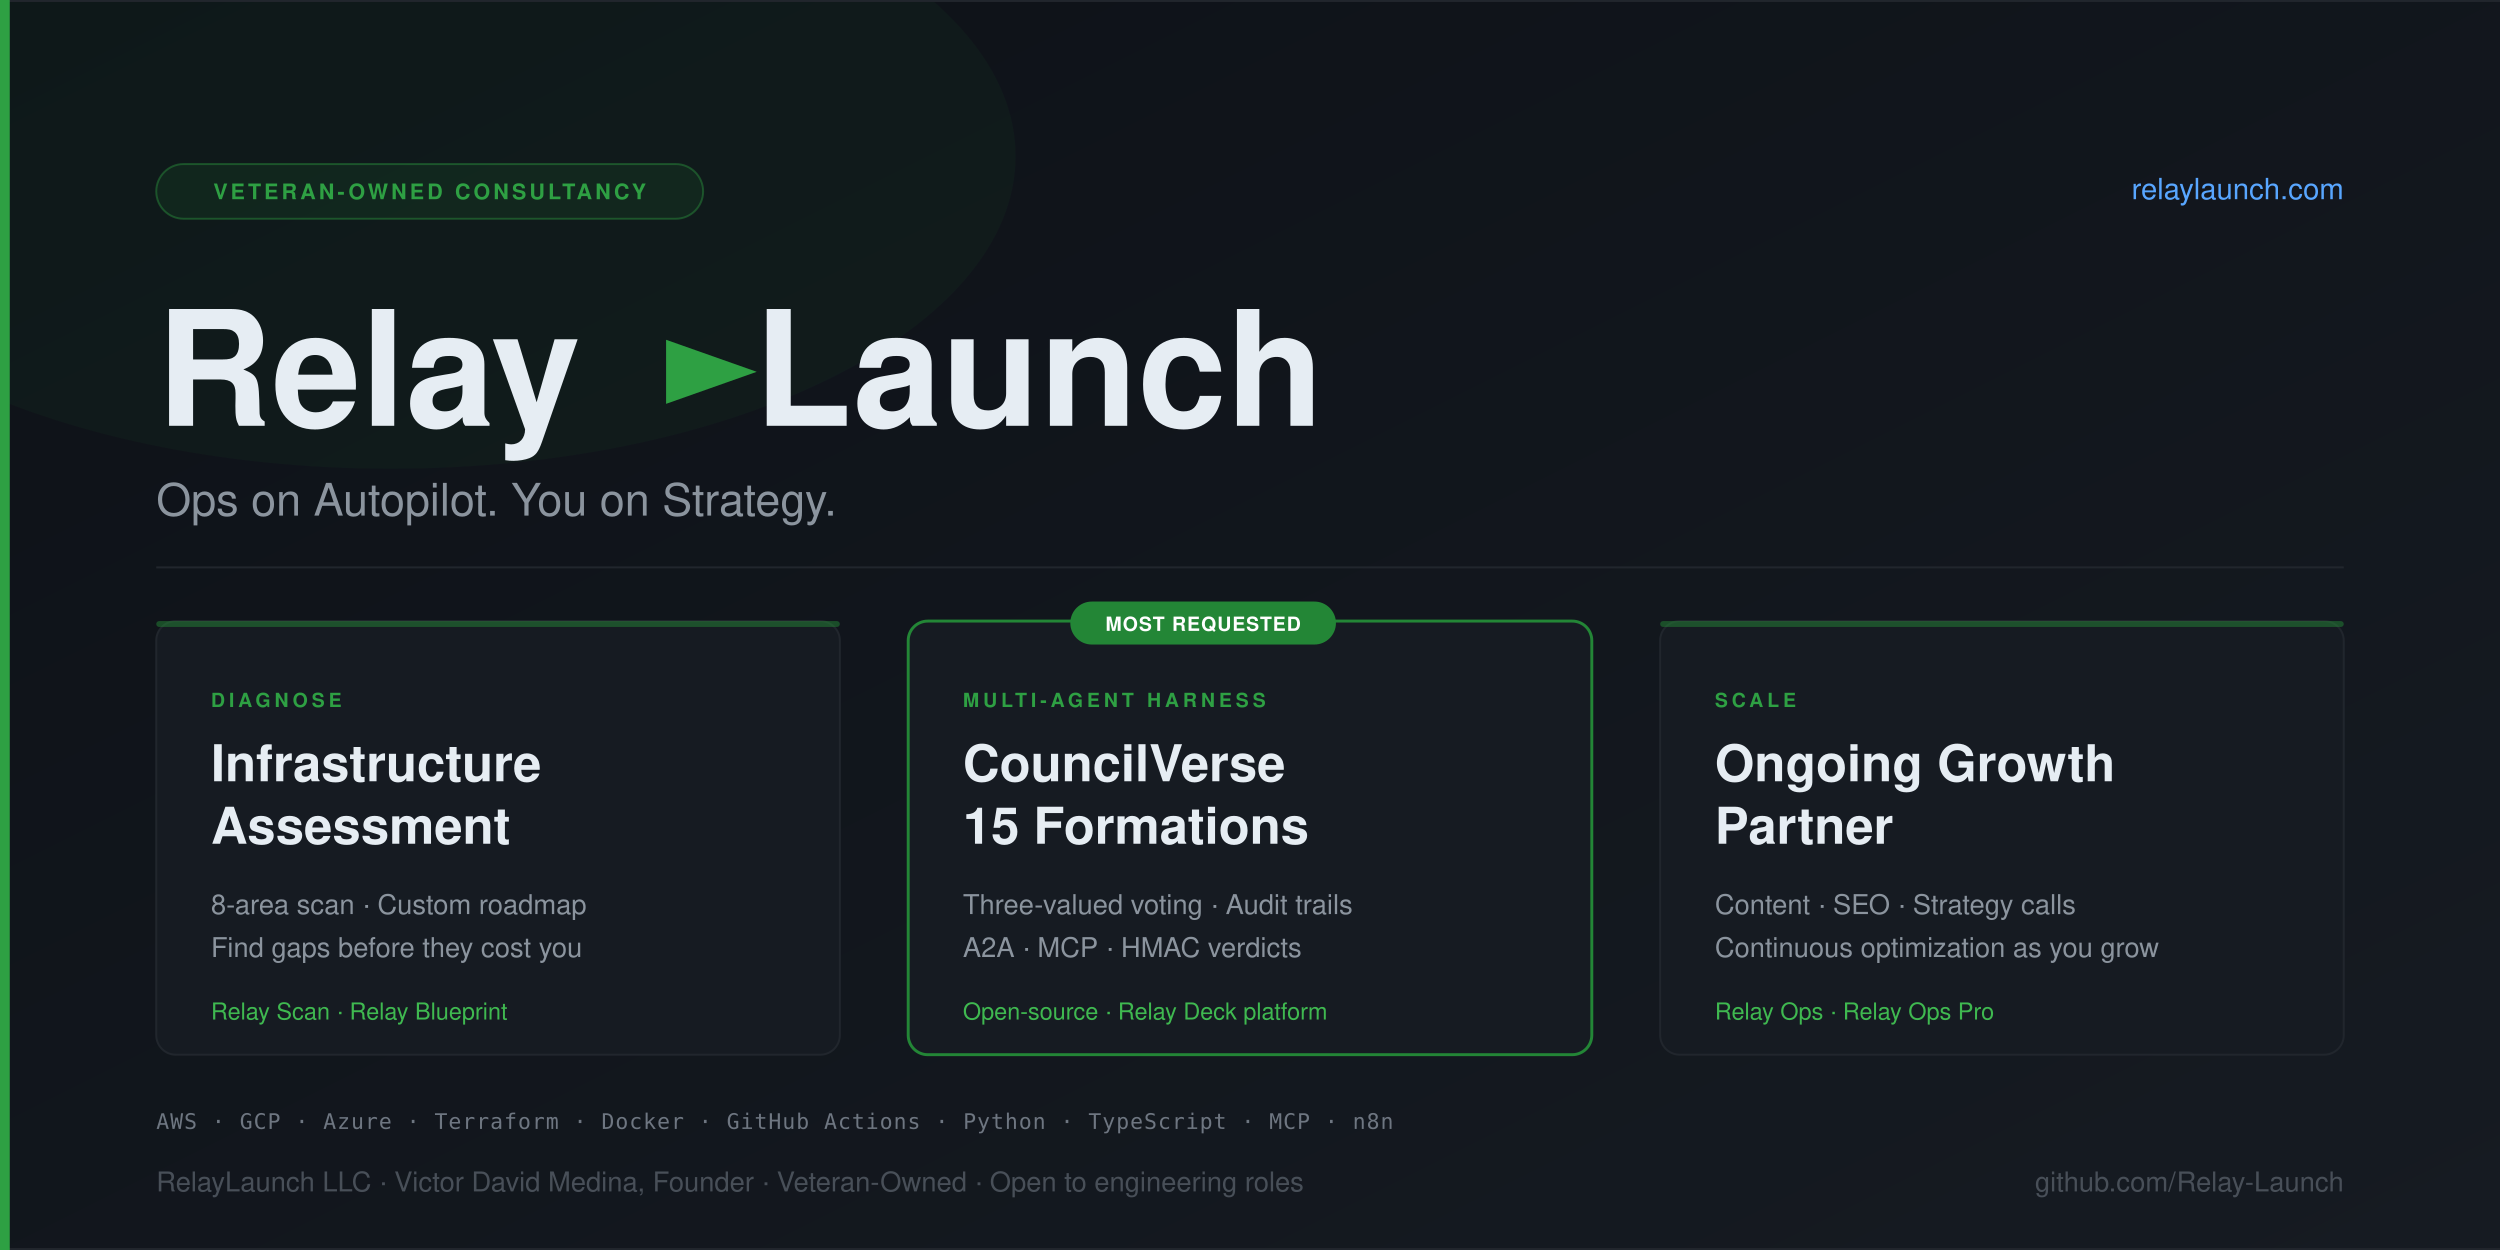
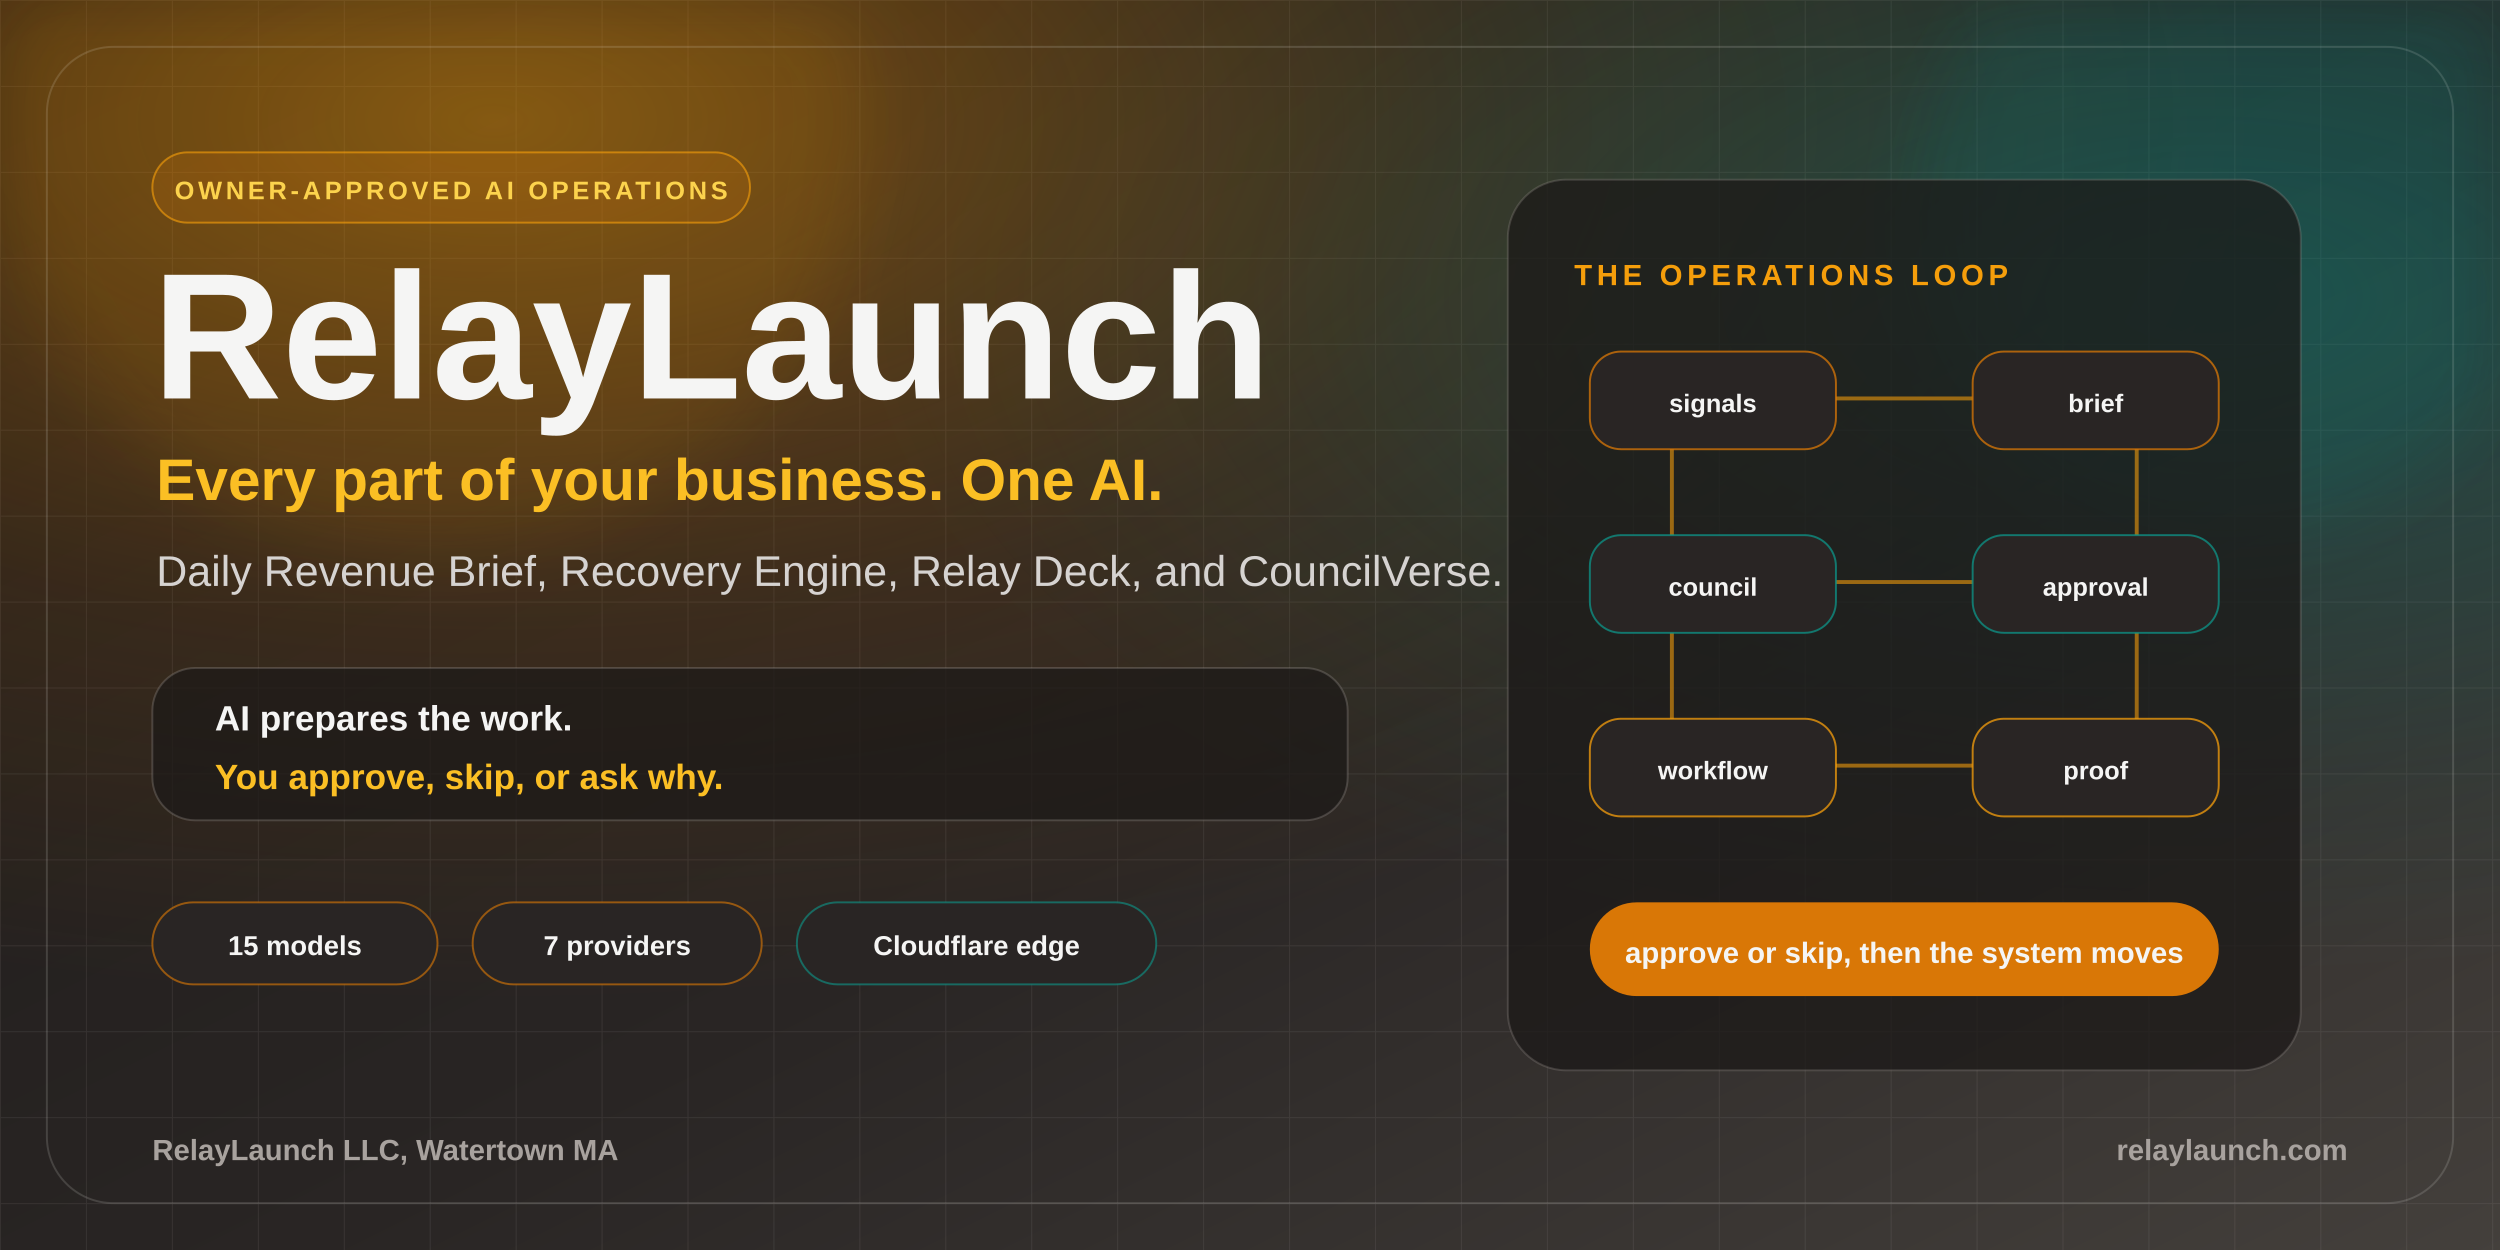
- <svg xmlns="http://www.w3.org/2000/svg" width="1280" height="640" viewBox="0 0 1280 640">
+ <svg xmlns="http://www.w3.org/2000/svg" width="1280" height="640" viewBox="0 0 1280 640" role="img" aria-labelledby="title desc">
  <defs>
-     <linearGradient id="bg" x1="0%" y1="0%" x2="100%" y2="100%">
-       <stop offset="0%" stop-color="#0d1117" />
-       <stop offset="100%" stop-color="#161b22" />
+     <linearGradient id="bg" x1="0" y1="0" x2="1" y2="1">
+       <stop offset="0%" stop-color="#1C1917" />
+       <stop offset="56%" stop-color="#292524" />
+       <stop offset="100%" stop-color="#44403C" />
    </linearGradient>
-     <linearGradient id="accentFade" x1="0%" y1="0%" x2="100%" y2="0%">
-       <stop offset="0%" stop-color="#238636" stop-opacity="0.25" />
-       <stop offset="100%" stop-color="#238636" stop-opacity="0" />
-     </linearGradient>
+     <radialGradient id="gold" cx="20%" cy="10%" r="70%">
+       <stop offset="0%" stop-color="#F59E0B" stop-opacity="0.42" />
+       <stop offset="58%" stop-color="#D97706" stop-opacity="0.12" />
+       <stop offset="100%" stop-color="#D97706" stop-opacity="0" />
+     </radialGradient>
+     <radialGradient id="trust" cx="88%" cy="24%" r="54%">
+       <stop offset="0%" stop-color="#0D9488" stop-opacity="0.34" />
+       <stop offset="70%" stop-color="#0D9488" stop-opacity="0.07" />
+       <stop offset="100%" stop-color="#0D9488" stop-opacity="0" />
+     </radialGradient>
+     <pattern id="grid" width="44" height="44" patternUnits="userSpaceOnUse">
+       <path d="M44 0H0V44" fill="none" stroke="#A8A29E" stroke-width="1" stroke-opacity="0.12" />
+     </pattern>
+     <filter id="blur" x="-20%" y="-20%" width="140%" height="140%">
+       <feGaussianBlur stdDeviation="18" />
+     </filter>
  </defs>
  <rect width="1280" height="640" fill="url(#bg)" />
-   <ellipse cx="200" cy="80" rx="320" ry="160" fill="#238636" fill-opacity="0.06" />
-   <rect x="0" y="0" width="1280" height="1" fill="#21262d" />
-   <rect x="0" y="639" width="1280" height="1" fill="#21262d" />
-   <rect x="0" y="0" width="5" height="640" fill="#2ea043" />
-   <rect x="80" y="290" width="1120" height="1" fill="#21262d" />
-   <rect x="80" y="84" width="280" height="28" rx="14" fill="rgba(35,134,54,0.12)" stroke="rgba(46,160,67,0.4)" stroke-width="1" />
-   <text x="220" y="102" text-anchor="middle" font-family="-apple-system, BlinkMacSystemFont, 'Segoe UI', Helvetica, Arial, sans-serif" font-size="11" font-weight="700" fill="#2ea043" letter-spacing="1.6">VETERAN-OWNED CONSULTANCY</text>
-   <text x="80" y="218" font-family="-apple-system, BlinkMacSystemFont, 'Segoe UI', Helvetica, Arial, sans-serif" font-size="82" font-weight="800" fill="#e6edf3">Relay</text>
-   <text x="322" y="218" font-family="-apple-system, BlinkMacSystemFont, 'Segoe UI', Helvetica, Arial, sans-serif" font-size="82" font-weight="800" fill="#2ea043">►</text>
-   <text x="386" y="218" font-family="-apple-system, BlinkMacSystemFont, 'Segoe UI', Helvetica, Arial, sans-serif" font-size="82" font-weight="800" fill="#e6edf3">Launch</text>
-   <text x="80" y="264" font-family="-apple-system, BlinkMacSystemFont, 'Segoe UI', Helvetica, Arial, sans-serif" font-size="23" fill="#8b949e">Ops on Autopilot. You on Strategy.</text>
-   <text x="1200" y="102" text-anchor="end" font-family="-apple-system, BlinkMacSystemFont, 'Segoe UI', Helvetica, Arial, sans-serif" font-size="15" fill="#58a6ff">relaylaunch.com</text>
-   <rect x="80" y="318" width="350" height="222" rx="10" fill="#161b22" stroke="#21262d" stroke-width="1" />
-   <rect x="80" y="318" width="350" height="3" rx="1.5" fill="#238636" opacity="0.5" />
-   <text x="108" y="362" font-family="-apple-system, BlinkMacSystemFont, 'Segoe UI', Helvetica, Arial, sans-serif" font-size="10" font-weight="700" fill="#2ea043" letter-spacing="2">DIAGNOSE</text>
-   <text x="108" y="400" font-family="-apple-system, BlinkMacSystemFont, 'Segoe UI', Helvetica, Arial, sans-serif" font-size="26" font-weight="700" fill="#e6edf3">Infrastructure</text>
-   <text x="108" y="432" font-family="-apple-system, BlinkMacSystemFont, 'Segoe UI', Helvetica, Arial, sans-serif" font-size="26" font-weight="700" fill="#e6edf3">Assessment</text>
-   <text x="108" y="468" font-family="-apple-system, BlinkMacSystemFont, 'Segoe UI', Helvetica, Arial, sans-serif" font-size="14" fill="#8b949e">8-area scan · Custom roadmap</text>
-   <text x="108" y="490" font-family="-apple-system, BlinkMacSystemFont, 'Segoe UI', Helvetica, Arial, sans-serif" font-size="14" fill="#8b949e">Find gaps before they cost you</text>
-   <text x="108" y="522" font-family="-apple-system, BlinkMacSystemFont, 'Segoe UI', Helvetica, Arial, sans-serif" font-size="12" fill="#3fb950">Relay Scan · Relay Blueprint</text>
-   <rect x="465" y="318" width="350" height="222" rx="10" fill="#161b22" stroke="#238636" stroke-width="1.5" />
-   <rect x="548" y="308" width="136" height="22" rx="11" fill="#238636" />
-   <text x="616" y="323" text-anchor="middle" font-family="-apple-system, BlinkMacSystemFont, 'Segoe UI', Helvetica, Arial, sans-serif" font-size="10" font-weight="700" fill="#ffffff" letter-spacing="0.5">MOST REQUESTED</text>
-   <text x="493" y="362" font-family="-apple-system, BlinkMacSystemFont, 'Segoe UI', Helvetica, Arial, sans-serif" font-size="10" font-weight="700" fill="#2ea043" letter-spacing="2">MULTI-AGENT HARNESS</text>
-   <text x="493" y="400" font-family="-apple-system, BlinkMacSystemFont, 'Segoe UI', Helvetica, Arial, sans-serif" font-size="26" font-weight="700" fill="#e6edf3">CouncilVerse</text>
-   <text x="493" y="432" font-family="-apple-system, BlinkMacSystemFont, 'Segoe UI', Helvetica, Arial, sans-serif" font-size="26" font-weight="700" fill="#e6edf3">15 Formations</text>
-   <text x="493" y="468" font-family="-apple-system, BlinkMacSystemFont, 'Segoe UI', Helvetica, Arial, sans-serif" font-size="14" fill="#8b949e">Three-valued voting · Audit trails</text>
-   <text x="493" y="490" font-family="-apple-system, BlinkMacSystemFont, 'Segoe UI', Helvetica, Arial, sans-serif" font-size="14" fill="#8b949e">A2A · MCP · HMAC verdicts</text>
-   <text x="493" y="522" font-family="-apple-system, BlinkMacSystemFont, 'Segoe UI', Helvetica, Arial, sans-serif" font-size="12" fill="#3fb950">Open-source · Relay Deck platform</text>
-   <rect x="850" y="318" width="350" height="222" rx="10" fill="#161b22" stroke="#21262d" stroke-width="1" />
-   <rect x="850" y="318" width="350" height="3" rx="1.5" fill="#238636" opacity="0.5" />
-   <text x="878" y="362" font-family="-apple-system, BlinkMacSystemFont, 'Segoe UI', Helvetica, Arial, sans-serif" font-size="10" font-weight="700" fill="#2ea043" letter-spacing="2">SCALE</text>
-   <text x="878" y="400" font-family="-apple-system, BlinkMacSystemFont, 'Segoe UI', Helvetica, Arial, sans-serif" font-size="26" font-weight="700" fill="#e6edf3">Ongoing Growth</text>
-   <text x="878" y="432" font-family="-apple-system, BlinkMacSystemFont, 'Segoe UI', Helvetica, Arial, sans-serif" font-size="26" font-weight="700" fill="#e6edf3">Partner</text>
-   <text x="878" y="468" font-family="-apple-system, BlinkMacSystemFont, 'Segoe UI', Helvetica, Arial, sans-serif" font-size="14" fill="#8b949e">Content · SEO · Strategy calls</text>
-   <text x="878" y="490" font-family="-apple-system, BlinkMacSystemFont, 'Segoe UI', Helvetica, Arial, sans-serif" font-size="14" fill="#8b949e">Continuous optimization as you grow</text>
-   <text x="878" y="522" font-family="-apple-system, BlinkMacSystemFont, 'Segoe UI', Helvetica, Arial, sans-serif" font-size="12" fill="#3fb950">Relay Ops · Relay Ops Pro</text>
-   <text x="80" y="578" font-family="ui-monospace, SFMono-Regular, 'SF Mono', Menlo, Consolas, monospace" font-size="11" fill="#6e7681" letter-spacing="0.5">AWS · GCP · Azure · Terraform · Docker · GitHub Actions · Python · TypeScript · MCP · n8n</text>
-   <text x="80" y="610" font-family="-apple-system, BlinkMacSystemFont, 'Segoe UI', Helvetica, Arial, sans-serif" font-size="14" fill="#484f58">RelayLaunch LLC · Victor David Medina, Founder · Veteran-Owned · Open to engineering roles</text>
-   <text x="1200" y="610" text-anchor="end" font-family="-apple-system, BlinkMacSystemFont, 'Segoe UI', Helvetica, Arial, sans-serif" font-size="14" fill="#484f58">github.com/Relay-Launch</text>
+   <rect width="1280" height="640" fill="url(#grid)" />
+   <rect width="1280" height="640" fill="url(#gold)" />
+   <rect width="1280" height="640" fill="url(#trust)" />
+   <rect x="24" y="24" width="1232" height="592" rx="34" fill="none" stroke="#D6D3D1" stroke-opacity="0.18" />
+   <circle cx="1140" cy="112" r="160" fill="#0D9488" fill-opacity="0.12" filter="url(#blur)" />
+   <circle cx="220" cy="60" r="220" fill="#F59E0B" fill-opacity="0.10" filter="url(#blur)" />
+   <g font-family="Arial, Helvetica, sans-serif">
+     <g transform="translate(78 78)">
+       <rect x="0" y="0" width="306" height="36" rx="18" fill="#D97706" fill-opacity="0.17" stroke="#F59E0B" stroke-opacity="0.62" />
+       <text x="153" y="24" text-anchor="middle" font-size="13" font-weight="800" letter-spacing="1.9" fill="#FCD34D">OWNER-APPROVED AI OPERATIONS</text>
+       <text x="0" y="126" font-size="92" font-weight="800" fill="#F5F5F4">RelayLaunch</text>
+       <text x="2" y="178" font-size="30" font-weight="800" fill="#FBBF24">Every part of your business. One AI.</text>
+       <text x="2" y="222" font-size="22" fill="#D6D3D1">Daily Revenue Brief, Recovery Engine, Relay Deck, and CouncilVerse.</text>
+       <rect x="0" y="264" width="612" height="78" rx="22" fill="#1C1917" fill-opacity="0.70" stroke="#A8A29E" stroke-opacity="0.28" />
+       <text x="32" y="296" font-size="18" font-weight="800" fill="#F5F5F4">AI prepares the work.</text>
+       <text x="32" y="326" font-size="18" font-weight="800" fill="#FBBF24">You approve, skip, or ask why.</text>
+       <g transform="translate(0 384)">
+         <rect x="0" y="0" width="146" height="42" rx="21" fill="#292524" stroke="#D97706" stroke-opacity="0.62" />
+         <text x="73" y="27" text-anchor="middle" font-size="14" font-weight="700" fill="#F5F5F4">15 models</text>
+         <rect x="164" y="0" width="148" height="42" rx="21" fill="#292524" stroke="#D97706" stroke-opacity="0.62" />
+         <text x="238" y="27" text-anchor="middle" font-size="14" font-weight="700" fill="#F5F5F4">7 providers</text>
+         <rect x="330" y="0" width="184" height="42" rx="21" fill="#292524" stroke="#0D9488" stroke-opacity="0.62" />
+         <text x="422" y="27" text-anchor="middle" font-size="14" font-weight="700" fill="#F5F5F4">Cloudflare edge</text>
+       </g>
+     </g>
+     <g transform="translate(772 92)">
+       <rect x="0" y="0" width="406" height="456" rx="30" fill="#1C1917" fill-opacity="0.74" stroke="#A8A29E" stroke-opacity="0.25" />
+       <text x="34" y="54" font-size="15" font-weight="800" letter-spacing="2.4" fill="#F59E0B">THE OPERATIONS LOOP</text>
+       <g fill="none" stroke="#F59E0B" stroke-opacity="0.58" stroke-width="2">
+         <path d="M84 112 H322" />
+         <path d="M84 206 H322" />
+         <path d="M84 300 H322" />
+         <path d="M84 112 V300" />
+         <path d="M322 112 V300" />
+       </g>
+       <g>
+         <rect x="42" y="88" width="126" height="50" rx="16" fill="#292524" stroke="#D97706" stroke-opacity="0.75" />
+         <text x="105" y="119" text-anchor="middle" font-size="13" font-weight="800" fill="#F5F5F4">signals</text>
+         <rect x="238" y="88" width="126" height="50" rx="16" fill="#292524" stroke="#D97706" stroke-opacity="0.75" />
+         <text x="301" y="119" text-anchor="middle" font-size="13" font-weight="800" fill="#F5F5F4">brief</text>
+         <rect x="42" y="182" width="126" height="50" rx="16" fill="#292524" stroke="#0D9488" stroke-opacity="0.75" />
+         <text x="105" y="213" text-anchor="middle" font-size="13" font-weight="800" fill="#F5F5F4">council</text>
+         <rect x="238" y="182" width="126" height="50" rx="16" fill="#292524" stroke="#0D9488" stroke-opacity="0.75" />
+         <text x="301" y="213" text-anchor="middle" font-size="13" font-weight="800" fill="#F5F5F4">approval</text>
+         <rect x="42" y="276" width="126" height="50" rx="16" fill="#292524" stroke="#F59E0B" stroke-opacity="0.75" />
+         <text x="105" y="307" text-anchor="middle" font-size="13" font-weight="800" fill="#F5F5F4">workflow</text>
+         <rect x="238" y="276" width="126" height="50" rx="16" fill="#292524" stroke="#F59E0B" stroke-opacity="0.75" />
+         <text x="301" y="307" text-anchor="middle" font-size="13" font-weight="800" fill="#F5F5F4">proof</text>
+       </g>
+       <rect x="42" y="370" width="322" height="48" rx="24" fill="#D97706" />
+       <text x="203" y="401" text-anchor="middle" font-size="15" font-weight="800" fill="#F5F5F4">approve or skip, then the system moves</text>
+     </g>
+     <text x="78" y="594" font-size="15" font-weight="700" fill="#A8A29E">RelayLaunch LLC, Watertown MA</text>
+     <text x="1202" y="594" text-anchor="end" font-size="15" font-weight="700" fill="#A8A29E">relaylaunch.com</text>
+   </g>
</svg>
